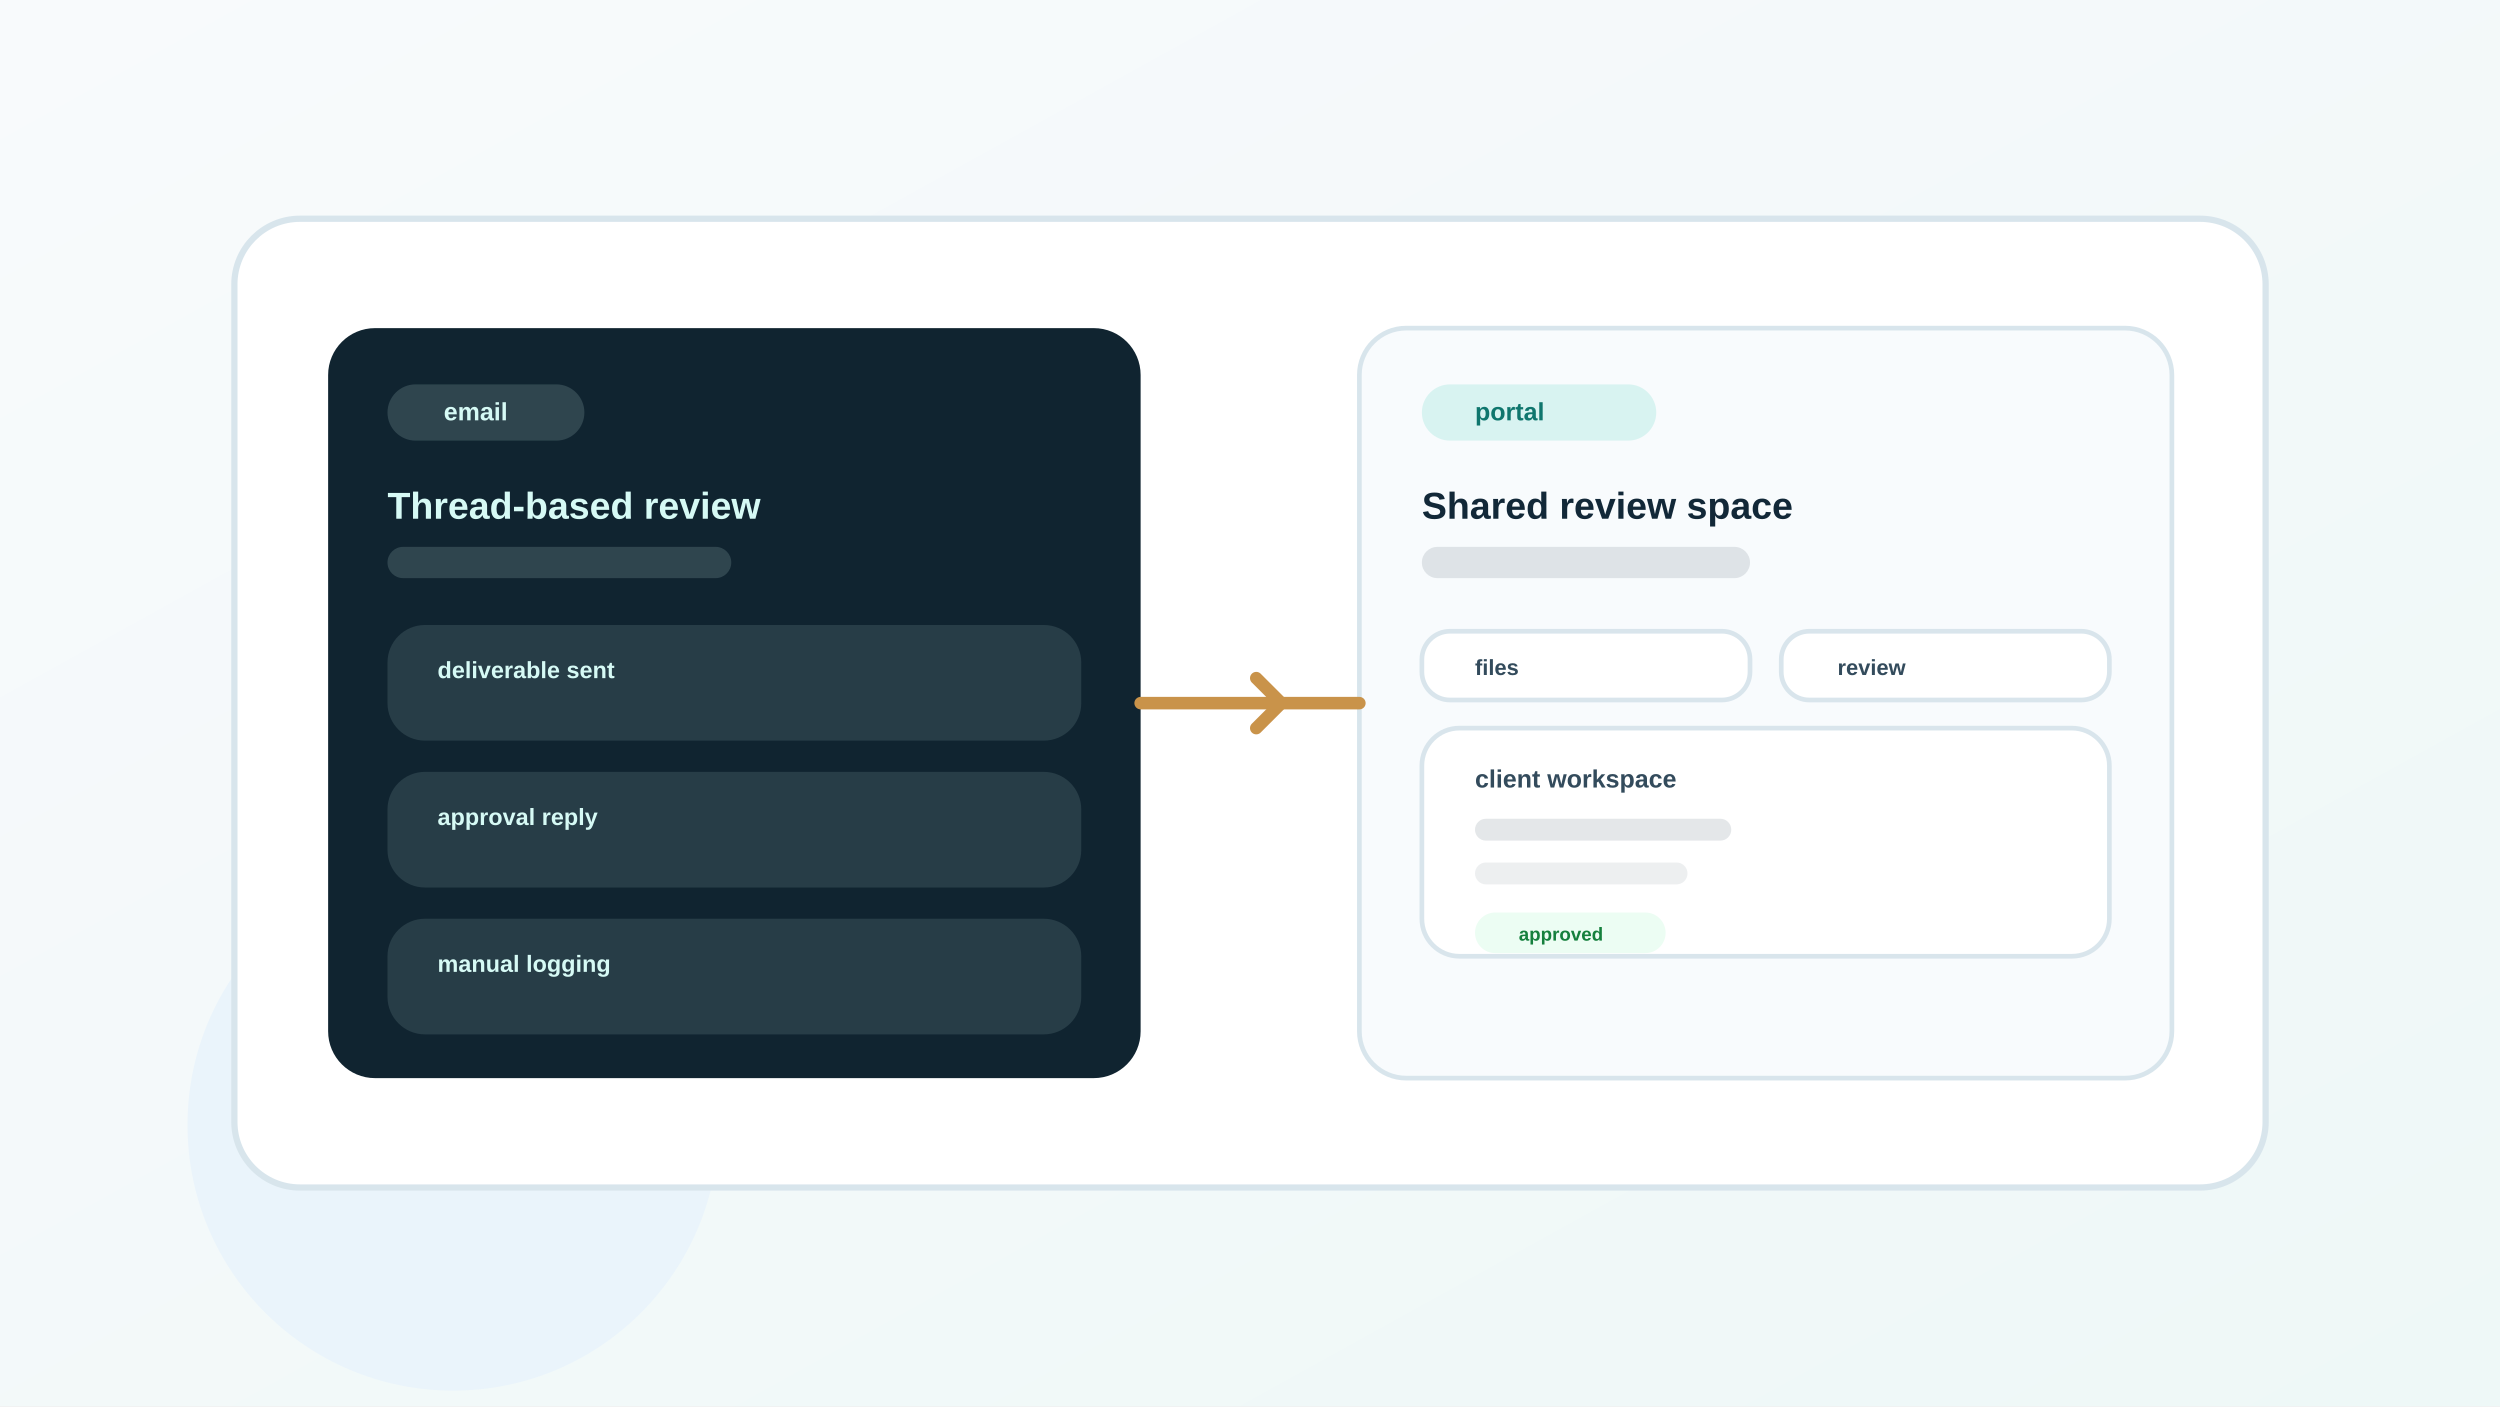
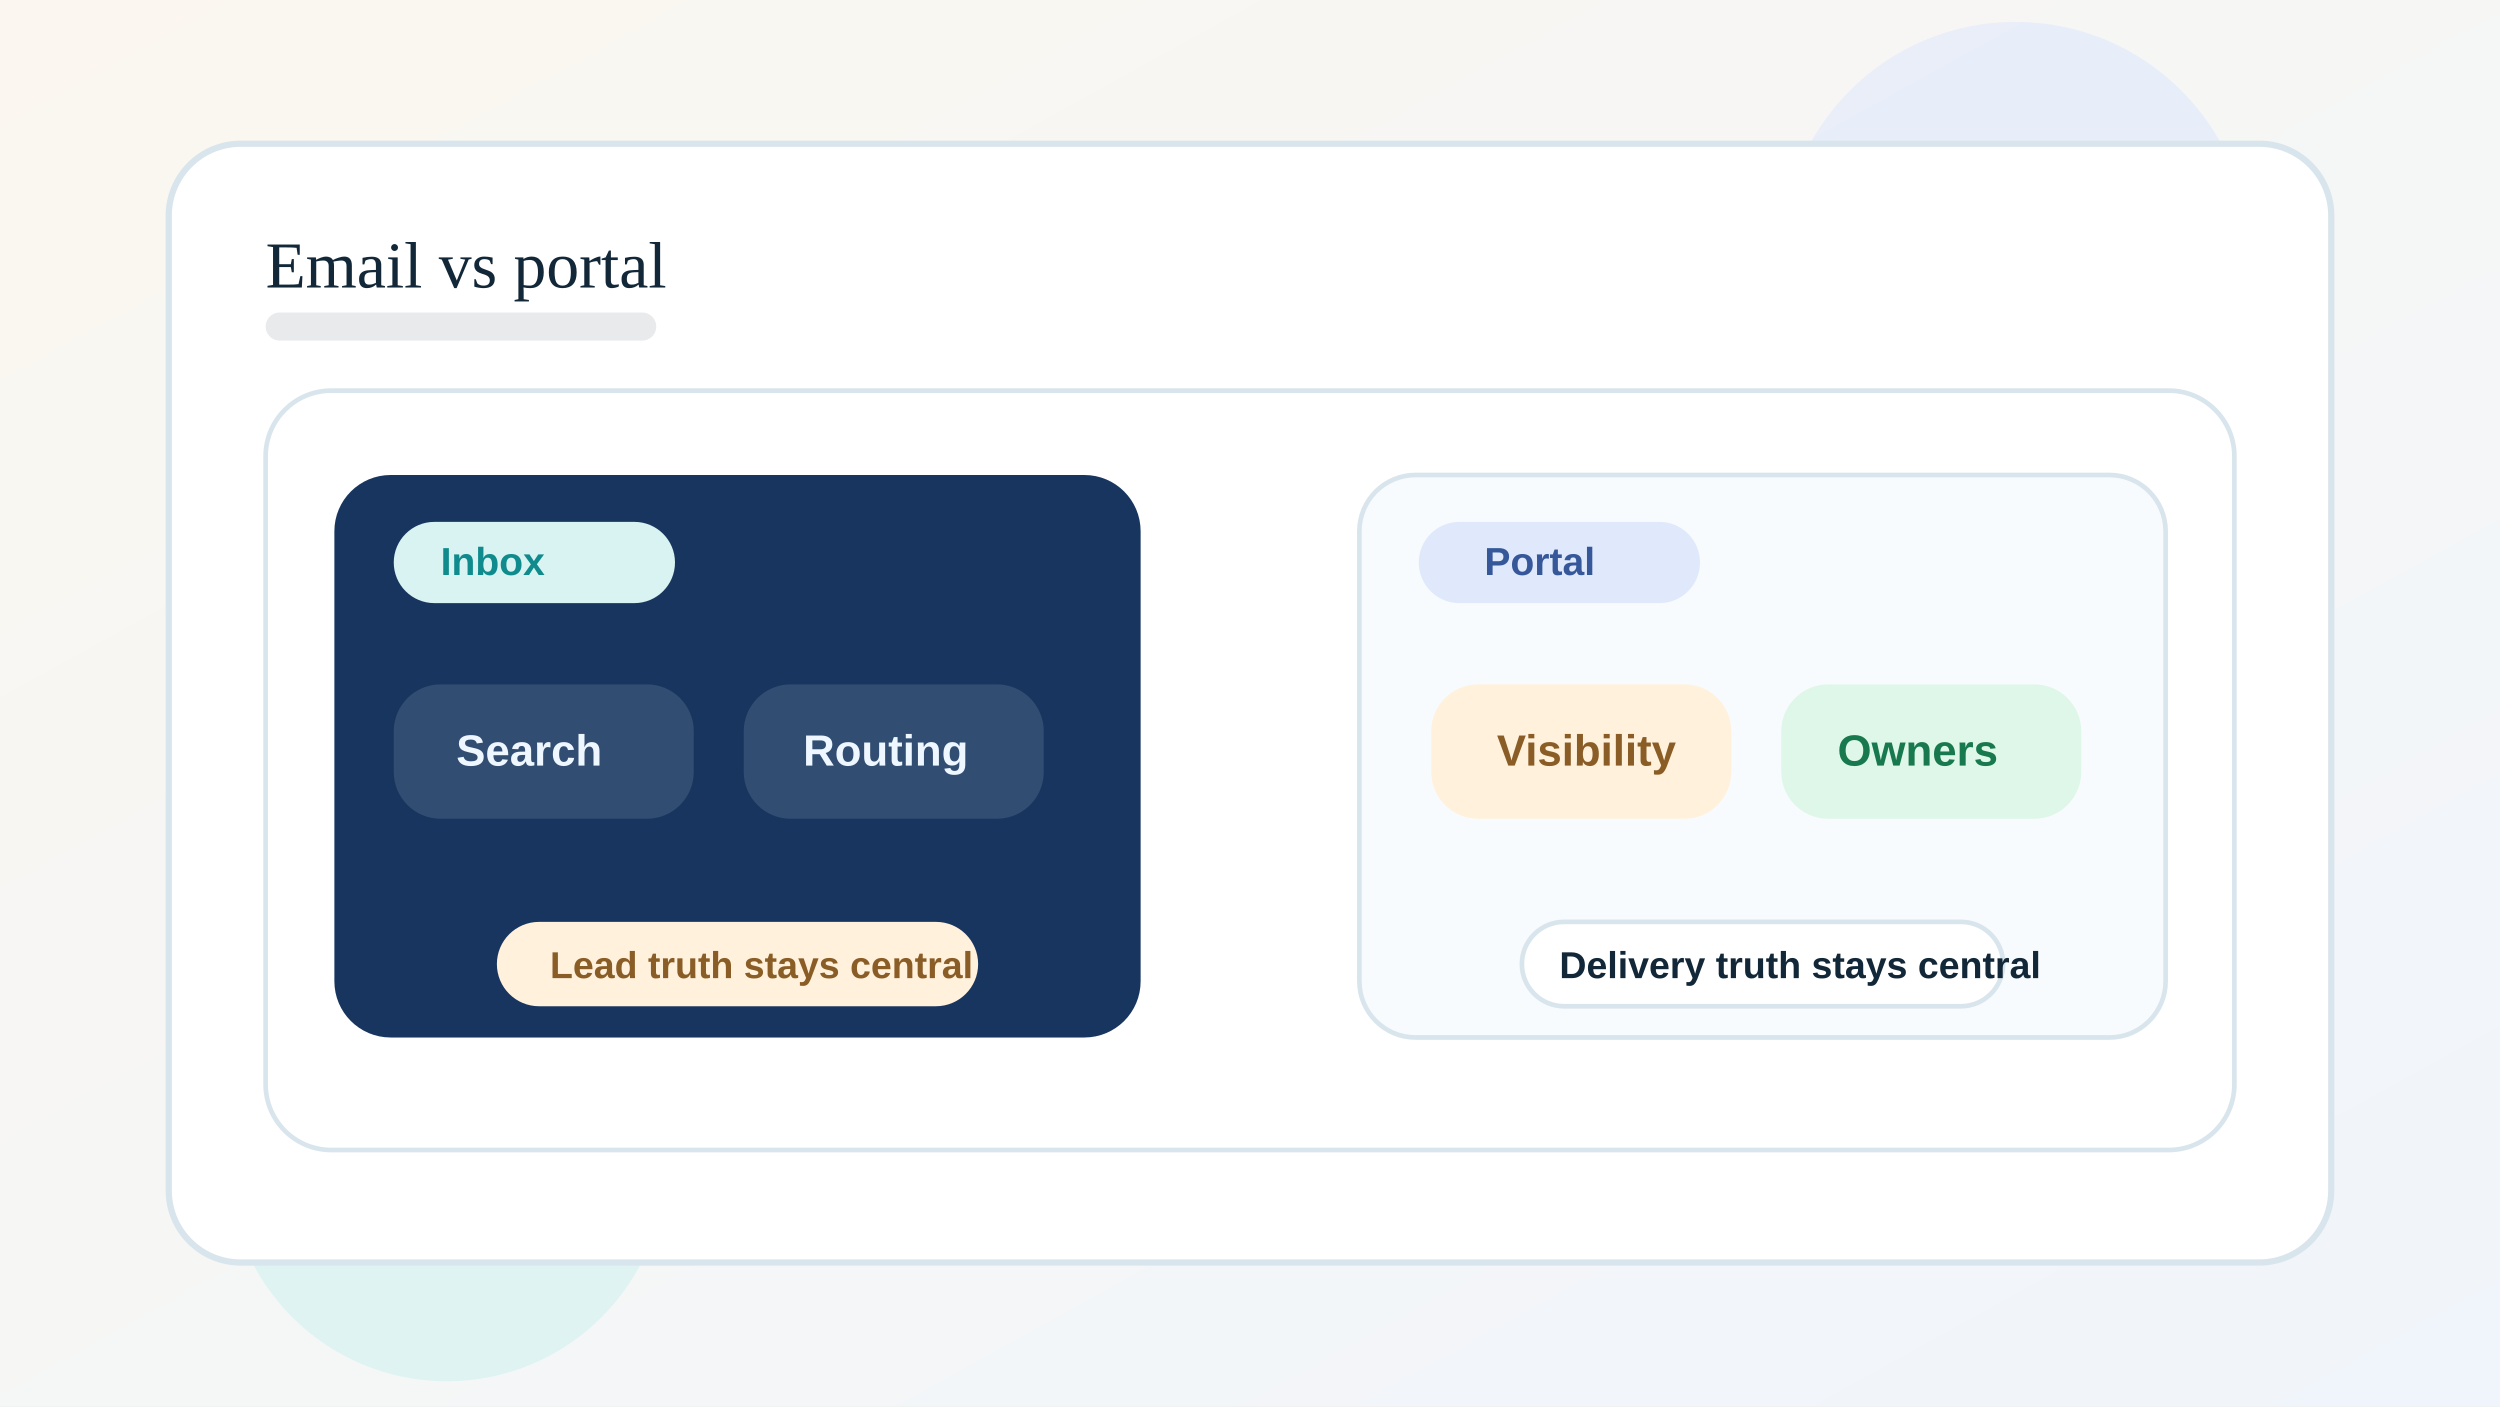
<svg xmlns="http://www.w3.org/2000/svg" viewBox="0 0 1600 900" role="img" aria-labelledby="title desc">
  <defs>
-     <linearGradient id="bg" x1="0%" y1="0%" x2="100%" y2="100%">
-       <stop offset="0%" stop-color="#f8fafc" />
-       <stop offset="100%" stop-color="#eef8f7" />
+     <linearGradient id="comparisons-email-vs-client-portal-svg-bg" x1="0%" y1="0%" x2="100%" y2="100%">
+       <stop offset="0%" stop-color="#fbf7f0" />
+       <stop offset="100%" stop-color="#f0f5fb" />
    </linearGradient>
  </defs>
-   <rect width="1600" height="900" fill="url(#bg)" />
-   <circle cx="290" cy="720" r="170" fill="#eaf4fb" />
-   <rect x="150" y="140" width="1300" height="620" rx="42" fill="#ffffff" stroke="#d8e5ec" stroke-width="4" />
-   <rect x="210" y="210" width="520" height="480" rx="30" fill="#102430" />
-   <rect x="870" y="210" width="520" height="480" rx="30" fill="#f8fbfd" stroke="#d8e5ec" stroke-width="3" />
-   <rect x="248" y="246" width="126" height="36" rx="18" fill="#d6faf5" opacity=".16" />
-   <text x="284" y="269" font-family="Segoe UI, Arial, sans-serif" font-size="16" font-weight="700" fill="#d6faf5">email</text>
-   <text x="248" y="332" font-family="Segoe UI, Arial, sans-serif" font-size="24" font-weight="700" fill="#d6faf5">Thread-based review</text>
-   <rect x="248" y="350" width="220" height="20" rx="10" fill="#d6faf5" opacity=".16" />
-   <rect x="248" y="400" width="444" height="74" rx="24" fill="#d6faf5" opacity=".12" />
-   <rect x="248" y="494" width="444" height="74" rx="24" fill="#d6faf5" opacity=".12" />
-   <rect x="248" y="588" width="444" height="74" rx="24" fill="#d6faf5" opacity=".12" />
-   <text x="280" y="434" font-family="Segoe UI, Arial, sans-serif" font-size="15" font-weight="700" fill="#d6faf5">deliverable sent</text>
-   <text x="280" y="528" font-family="Segoe UI, Arial, sans-serif" font-size="15" font-weight="700" fill="#d6faf5">approval reply</text>
-   <text x="280" y="622" font-family="Segoe UI, Arial, sans-serif" font-size="15" font-weight="700" fill="#d6faf5">manual logging</text>
-   <rect x="910" y="246" width="150" height="36" rx="18" fill="#d8f3f1" />
-   <text x="944" y="269" font-family="Segoe UI, Arial, sans-serif" font-size="16" font-weight="700" fill="#0f766e">portal</text>
-   <text x="910" y="332" font-family="Segoe UI, Arial, sans-serif" font-size="24" font-weight="700" fill="#122838">Shared review space</text>
-   <rect x="910" y="350" width="210" height="20" rx="10" fill="#173042" opacity=".12" />
-   <rect x="910" y="404" width="210" height="44" rx="18" fill="#ffffff" stroke="#d9e5ec" stroke-width="3" />
-   <rect x="1140" y="404" width="210" height="44" rx="18" fill="#ffffff" stroke="#d9e5ec" stroke-width="3" />
-   <rect x="910" y="466" width="440" height="146" rx="24" fill="#ffffff" stroke="#d9e5ec" stroke-width="3" />
-   <text x="944" y="432" font-family="Segoe UI, Arial, sans-serif" font-size="14" font-weight="700" fill="#334b5c">files</text>
-   <text x="1176" y="432" font-family="Segoe UI, Arial, sans-serif" font-size="14" font-weight="700" fill="#334b5c">review</text>
-   <text x="944" y="504" font-family="Segoe UI, Arial, sans-serif" font-size="16" font-weight="700" fill="#334b5c">client workspace</text>
-   <rect x="944" y="524" width="164" height="14" rx="7" fill="#173042" opacity=".12" />
-   <rect x="944" y="552" width="136" height="14" rx="7" fill="#173042" opacity=".08" />
-   <rect x="944" y="584" width="122" height="26" rx="13" fill="#ecfdf3" />
-   <text x="972" y="602" font-family="Segoe UI, Arial, sans-serif" font-size="12" font-weight="700" fill="#15803d">approved</text>
-   <path d="M730 450h140" stroke="#c9934a" stroke-width="8" stroke-linecap="round" />
-   <path d="M820 450l-16-16m16 16l-16 16" stroke="#c9934a" stroke-width="8" stroke-linecap="round" stroke-linejoin="round" />
+   <rect width="1600" height="900" fill="url(#comparisons-email-vs-client-portal-svg-bg)" />
+   <circle cx="1290" cy="164" r="150" fill="#dfe9fb" opacity=".6" />
+   <circle cx="286" cy="744" r="140" fill="#d8f3f1" opacity=".8" />
+   <rect x="108" y="92" width="1384" height="716" rx="46" fill="#ffffff" stroke="#d9e5ec" stroke-width="4" />
+   <text x="170" y="184" font-family="Georgia, 'Times New Roman', serif" font-size="42" fill="#122838">Email vs portal</text>
+   <rect x="170" y="200" width="250" height="18" rx="9" fill="#122838" opacity=".10" />
+   <rect x="170" y="250" width="1260" height="486" rx="42" fill="#ffffff" stroke="#d9e5ec" stroke-width="3" />
+   <rect x="214" y="304" width="516" height="360" rx="36" fill="#17355f" />
+   <rect x="870" y="304" width="516" height="360" rx="36" fill="#f8fbfd" stroke="#d9e5ec" stroke-width="3" />
+   <rect x="252" y="334" width="180" height="52" rx="26" fill="#d8f3f1" />
+   <rect x="908" y="334" width="180" height="52" rx="26" fill="#dfe9fb" />
+   <text x="282" y="368" font-family="Arial, sans-serif" font-size="25" font-weight="700" fill="#0f8b8d">Inbox</text>
+   <text x="950" y="368" font-family="Arial, sans-serif" font-size="25" font-weight="700" fill="#36589a">Portal</text>
+   <rect x="252" y="438" width="192" height="86" rx="30" fill="#ffffff" opacity=".12" />
+   <rect x="476" y="438" width="192" height="86" rx="30" fill="#ffffff" opacity=".12" />
+   <rect x="916" y="438" width="192" height="86" rx="30" fill="#fff1db" />
+   <rect x="1140" y="438" width="192" height="86" rx="30" fill="#dff7e8" />
+   <text x="292" y="490" font-family="Arial, sans-serif" font-size="28" font-weight="700" fill="#eef6ff">Search</text>
+   <text x="514" y="490" font-family="Arial, sans-serif" font-size="28" font-weight="700" fill="#eef6ff">Routing</text>
+   <text x="958" y="490" font-family="Arial, sans-serif" font-size="28" font-weight="700" fill="#8a5d27">Visibility</text>
+   <text x="1176" y="490" font-family="Arial, sans-serif" font-size="28" font-weight="700" fill="#18794e">Owners</text>
+   <rect x="318" y="590" width="308" height="54" rx="27" fill="#fff1db" />
+   <rect x="974" y="590" width="308" height="54" rx="27" fill="#ffffff" stroke="#d9e5ec" stroke-width="3" />
+   <text x="352" y="626" font-family="Arial, sans-serif" font-size="24" font-weight="700" fill="#8a5d27">Lead truth stays central</text>
+   <text x="998" y="626" font-family="Arial, sans-serif" font-size="24" font-weight="700" fill="#122838">Delivery truth stays central</text>
</svg>
